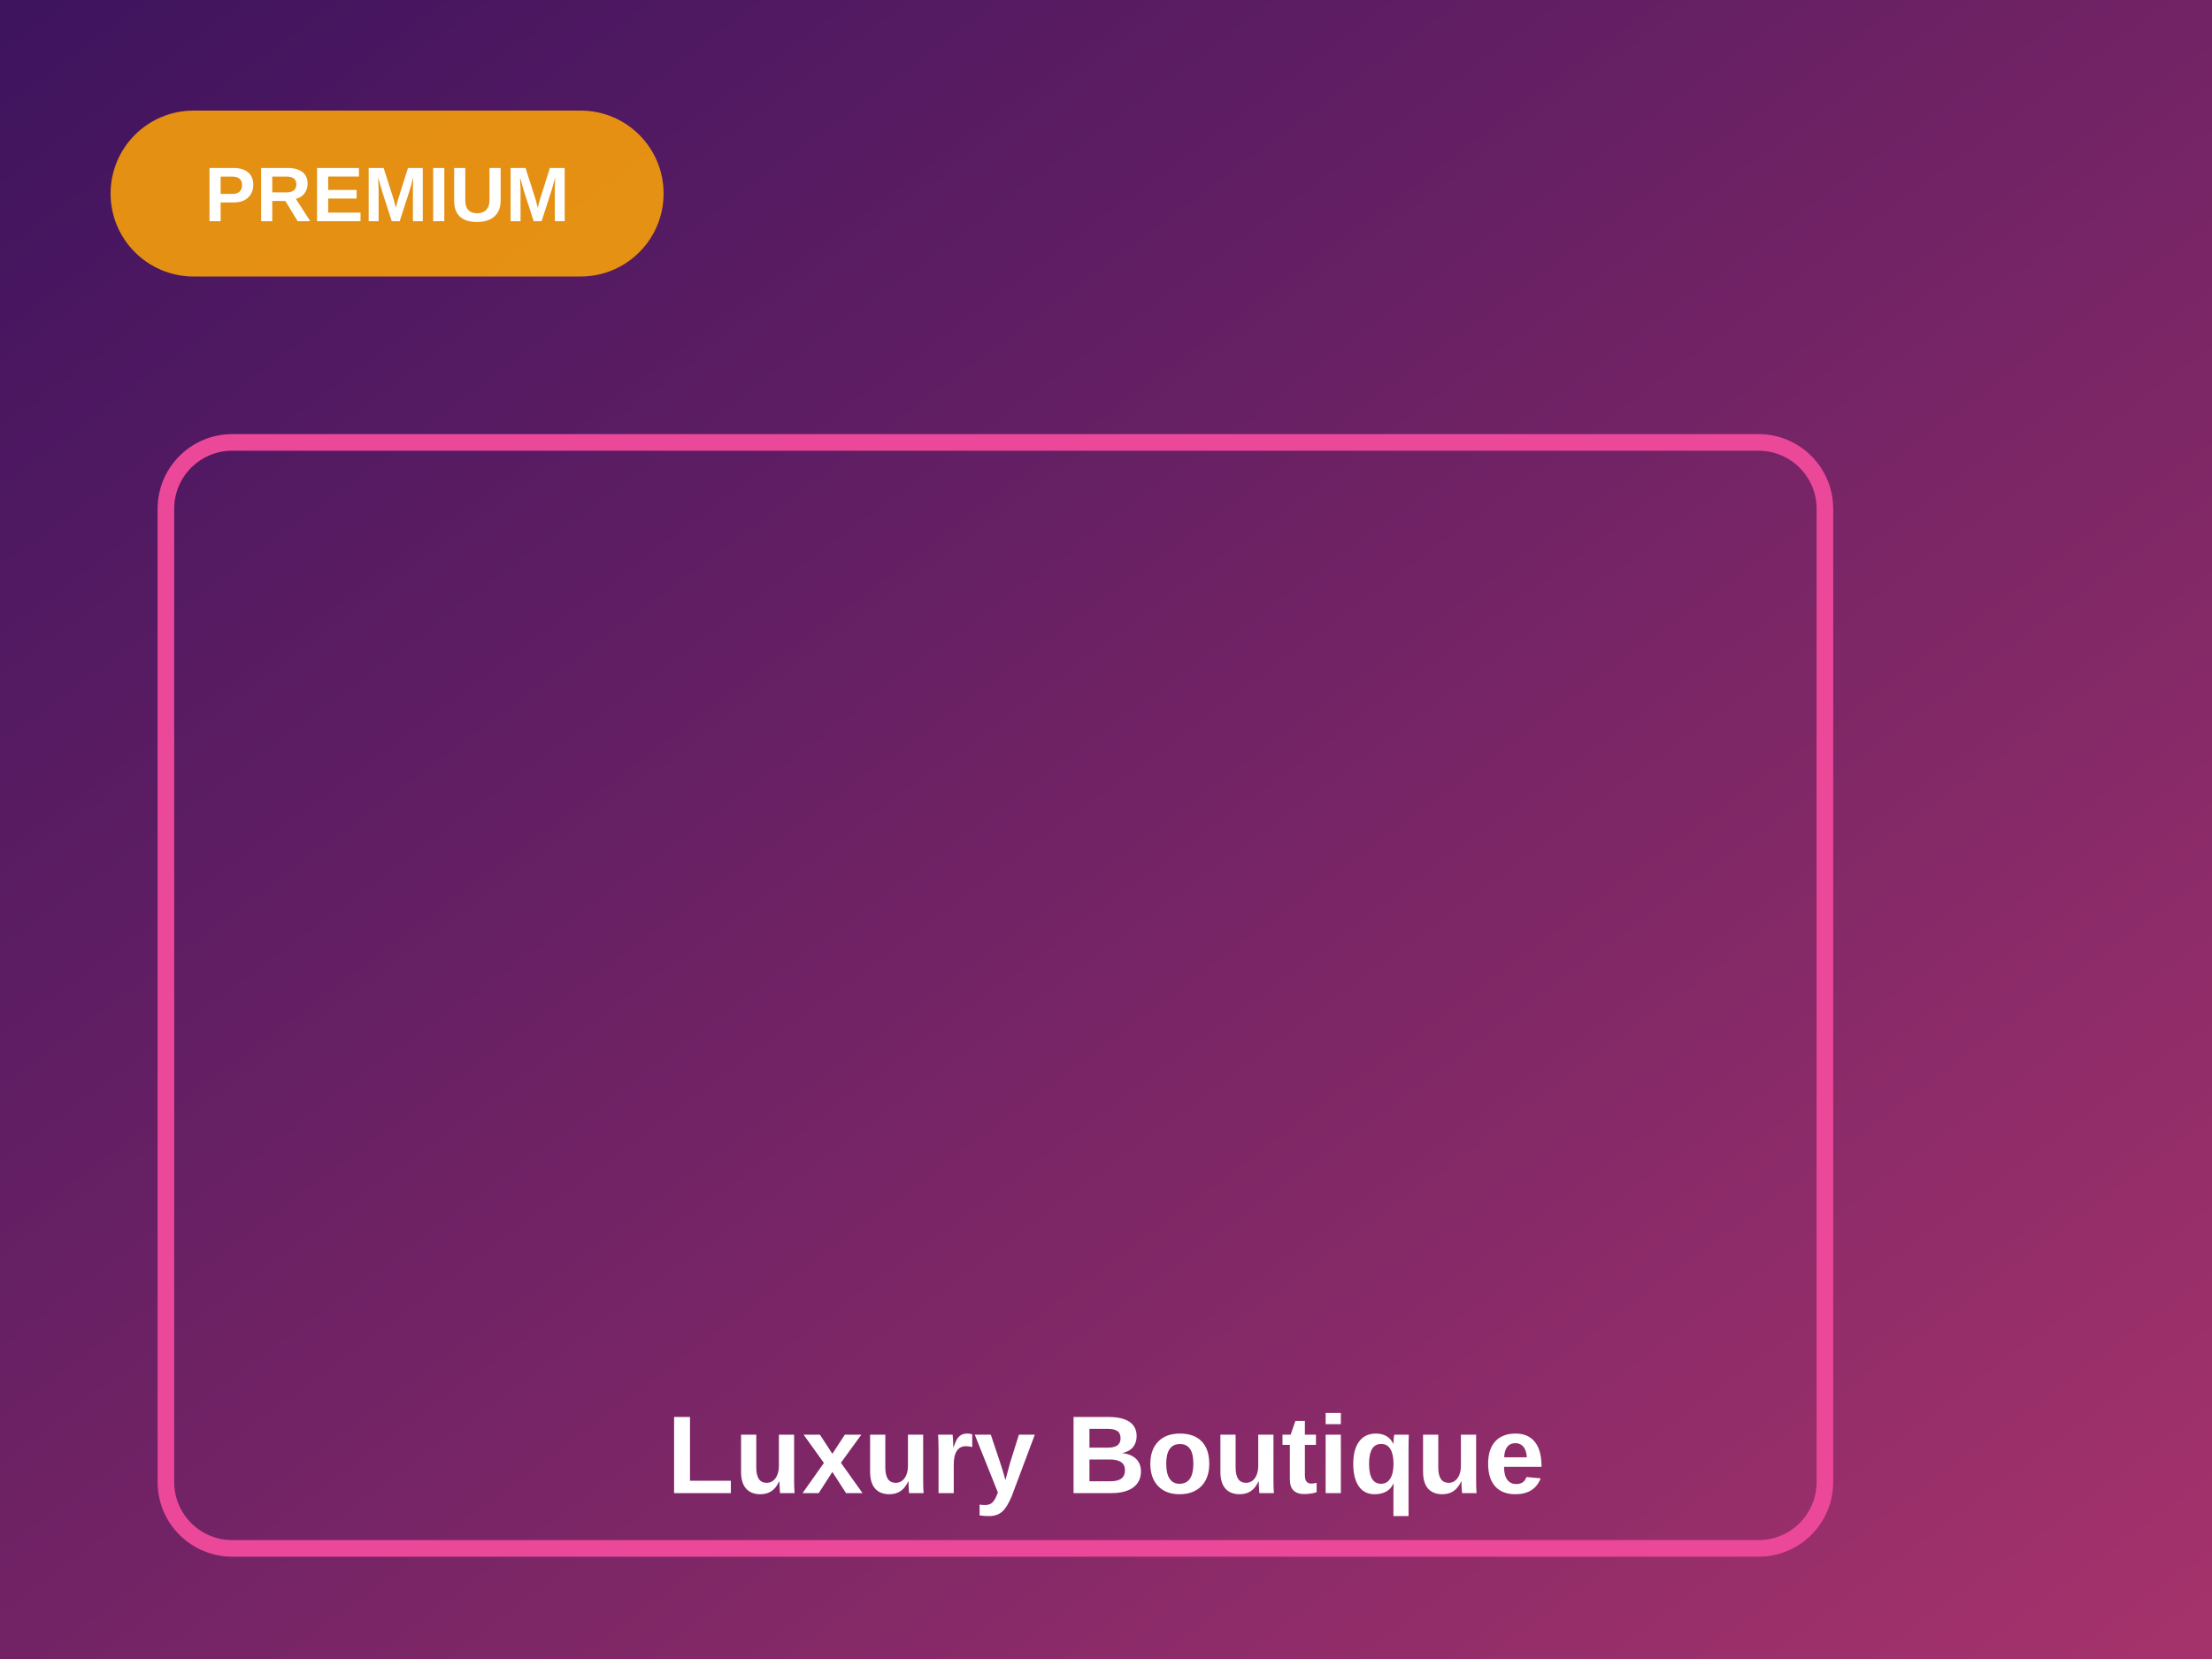
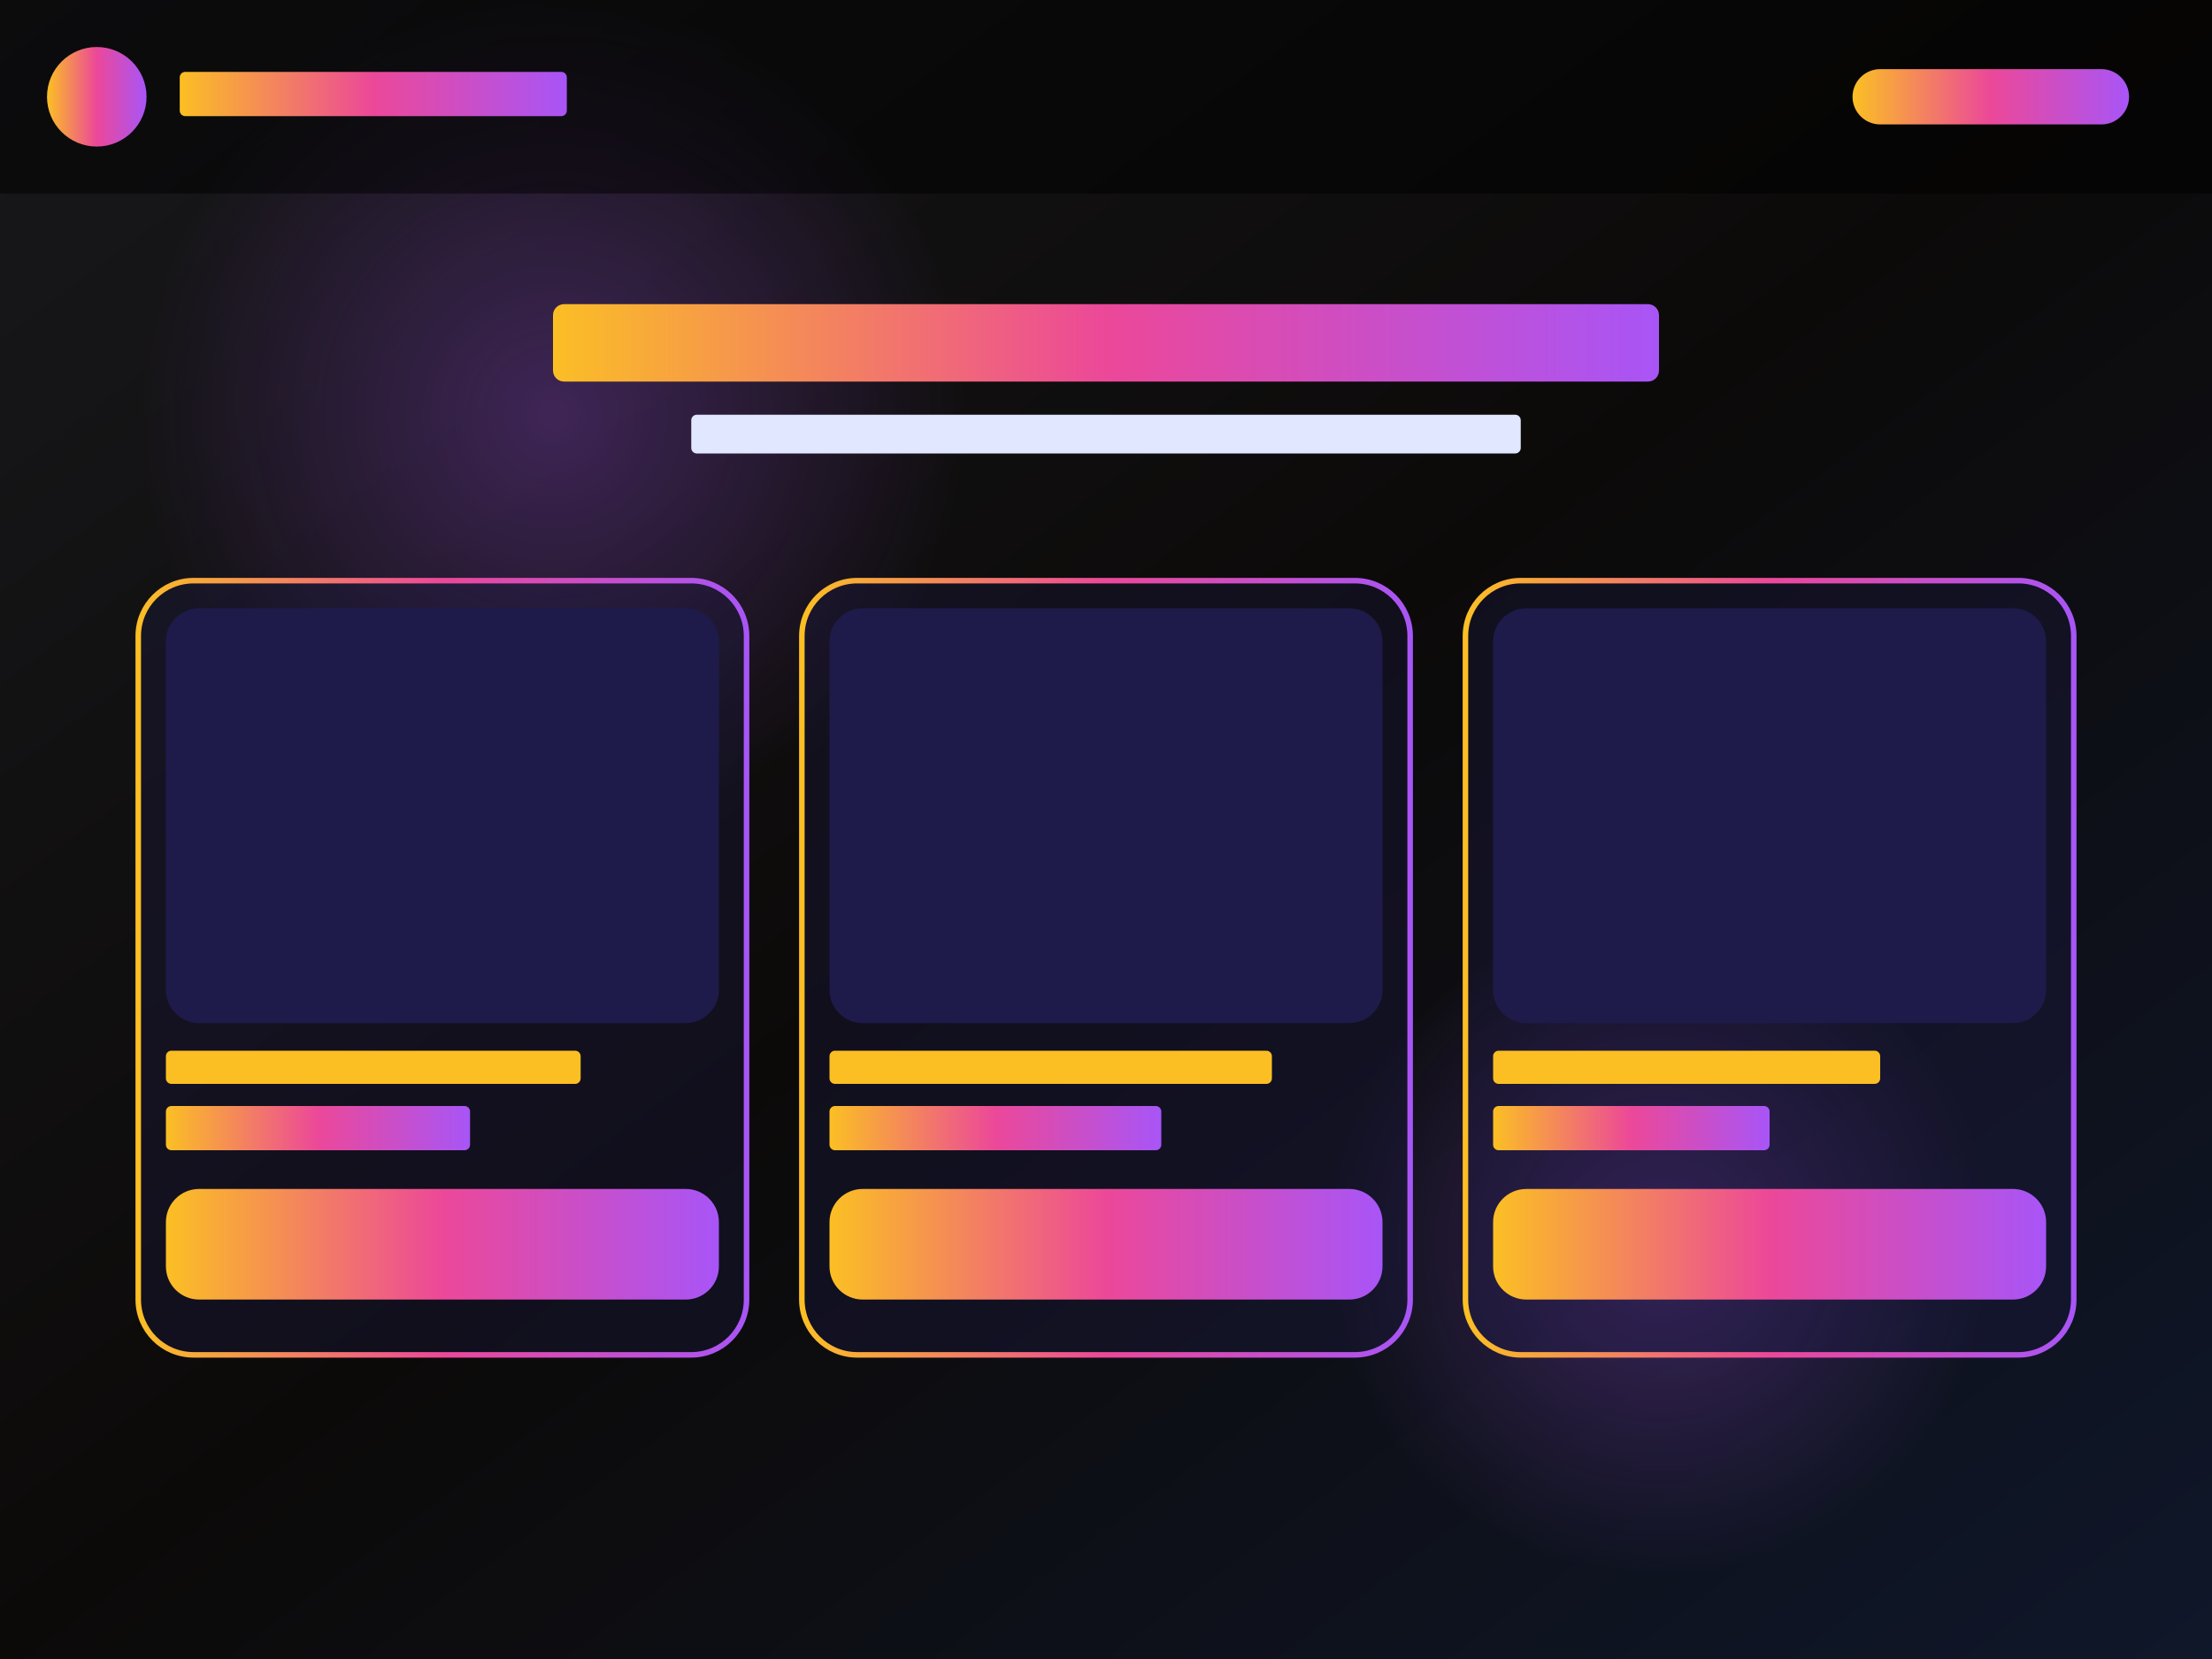
- <svg xmlns="http://www.w3.org/2000/svg" width="400" height="300">
+ <svg xmlns="http://www.w3.org/2000/svg" width="800" height="600">
  <defs>
-     <linearGradient id="grad-luxury-boutique" x1="0%" y1="0%" x2="100%" y2="100%">
-       <stop offset="0%" style="stop-color:#581C87;stop-opacity:1" />
-       <stop offset="100%" style="stop-color:#EC4899;stop-opacity:1" />
+     <linearGradient id="bg5" x1="0%" y1="0%" x2="100%" y2="100%">
+       <stop offset="0%" style="stop-color:#18181b;stop-opacity:1" />
+       <stop offset="50%" style="stop-color:#0c0a09;stop-opacity:1" />
+       <stop offset="100%" style="stop-color:#0f172a;stop-opacity:1" />
    </linearGradient>
+     <linearGradient id="accent5" x1="0%" y1="0%" x2="100%" y2="0%">
+       <stop offset="0%" style="stop-color:#fbbf24;stop-opacity:1" />
+       <stop offset="50%" style="stop-color:#ec4899;stop-opacity:1" />
+       <stop offset="100%" style="stop-color:#a855f7;stop-opacity:1" />
+     </linearGradient>
+     <radialGradient id="glow5">
+       <stop offset="0%" style="stop-color:#a855f7;stop-opacity:0.3" />
+       <stop offset="100%" style="stop-color:#a855f7;stop-opacity:0" />
+     </radialGradient>
  </defs>
-   <rect width="400" height="300" fill="url(#grad-luxury-boutique)" />
-   <rect width="400" height="300" fill="rgba(0,0,0,0.3)" />
-   <g>
-     <rect x="20" y="20" width="100" height="30" rx="15" fill="#F59E0B" fill-opacity="0.9" />
-     <text x="70" y="40" font-family="Arial, sans-serif" font-size="14" font-weight="bold" fill="white" text-anchor="middle">PREMIUM</text>
+   <rect width="800" height="600" fill="url(#bg5)" />
+   <circle cx="200" cy="150" r="150" fill="url(#glow5)" />
+   <circle cx="600" cy="450" r="120" fill="url(#glow5)" />
+   <rect width="800" height="70" fill="#000000" fill-opacity="0.5" />
+   <circle cx="35" cy="35" r="18" fill="url(#accent5)" />
+   <rect x="65" y="26" width="140" height="16" rx="2" fill="url(#accent5)" />
+   <rect x="670" y="25" width="100" height="20" rx="10" fill="url(#accent5)" />
+   <rect x="200" y="110" width="400" height="28" rx="4" fill="url(#accent5)" />
+   <rect x="250" y="150" width="300" height="14" rx="2" fill="#e0e7ff" />
+   <g transform="translate(50, 210)">
+     <rect width="220" height="280" rx="20" fill="#1e1b4b" fill-opacity="0.3" stroke="url(#accent5)" stroke-width="2" />
+     <rect x="10" y="10" width="200" height="150" rx="12" fill="#1e1b4b" />
+     <rect x="10" y="170" width="150" height="12" rx="2" fill="#fbbf24" />
+     <rect x="10" y="190" width="110" height="16" rx="2" fill="url(#accent5)" />
+     <rect x="10" y="220" width="200" height="40" rx="12" fill="url(#accent5)" />
+     <g transform="translate(240, 0)">
+       <rect width="220" height="280" rx="20" fill="#1e1b4b" fill-opacity="0.3" stroke="url(#accent5)" stroke-width="2" />
+       <rect x="10" y="10" width="200" height="150" rx="12" fill="#1e1b4b" />
+       <rect x="10" y="170" width="160" height="12" rx="2" fill="#fbbf24" />
+       <rect x="10" y="190" width="120" height="16" rx="2" fill="url(#accent5)" />
+       <rect x="10" y="220" width="200" height="40" rx="12" fill="url(#accent5)" />
+     </g>
+     <g transform="translate(480, 0)">
+       <rect width="220" height="280" rx="20" fill="#1e1b4b" fill-opacity="0.3" stroke="url(#accent5)" stroke-width="2" />
+       <rect x="10" y="10" width="200" height="150" rx="12" fill="#1e1b4b" />
+       <rect x="10" y="170" width="140" height="12" rx="2" fill="#fbbf24" />
+       <rect x="10" y="190" width="100" height="16" rx="2" fill="url(#accent5)" />
+       <rect x="10" y="220" width="200" height="40" rx="12" fill="url(#accent5)" />
+     </g>
  </g>
-   <rect x="30" y="80" width="300" height="200" rx="12" fill="url(#grad-layout)" fill-opacity="0.4" stroke="#EC4899" stroke-width="3" />
-   <text x="200" y="270" font-family="Arial, sans-serif" font-size="20" font-weight="bold" fill="white" text-anchor="middle">Luxury Boutique</text>
</svg>
